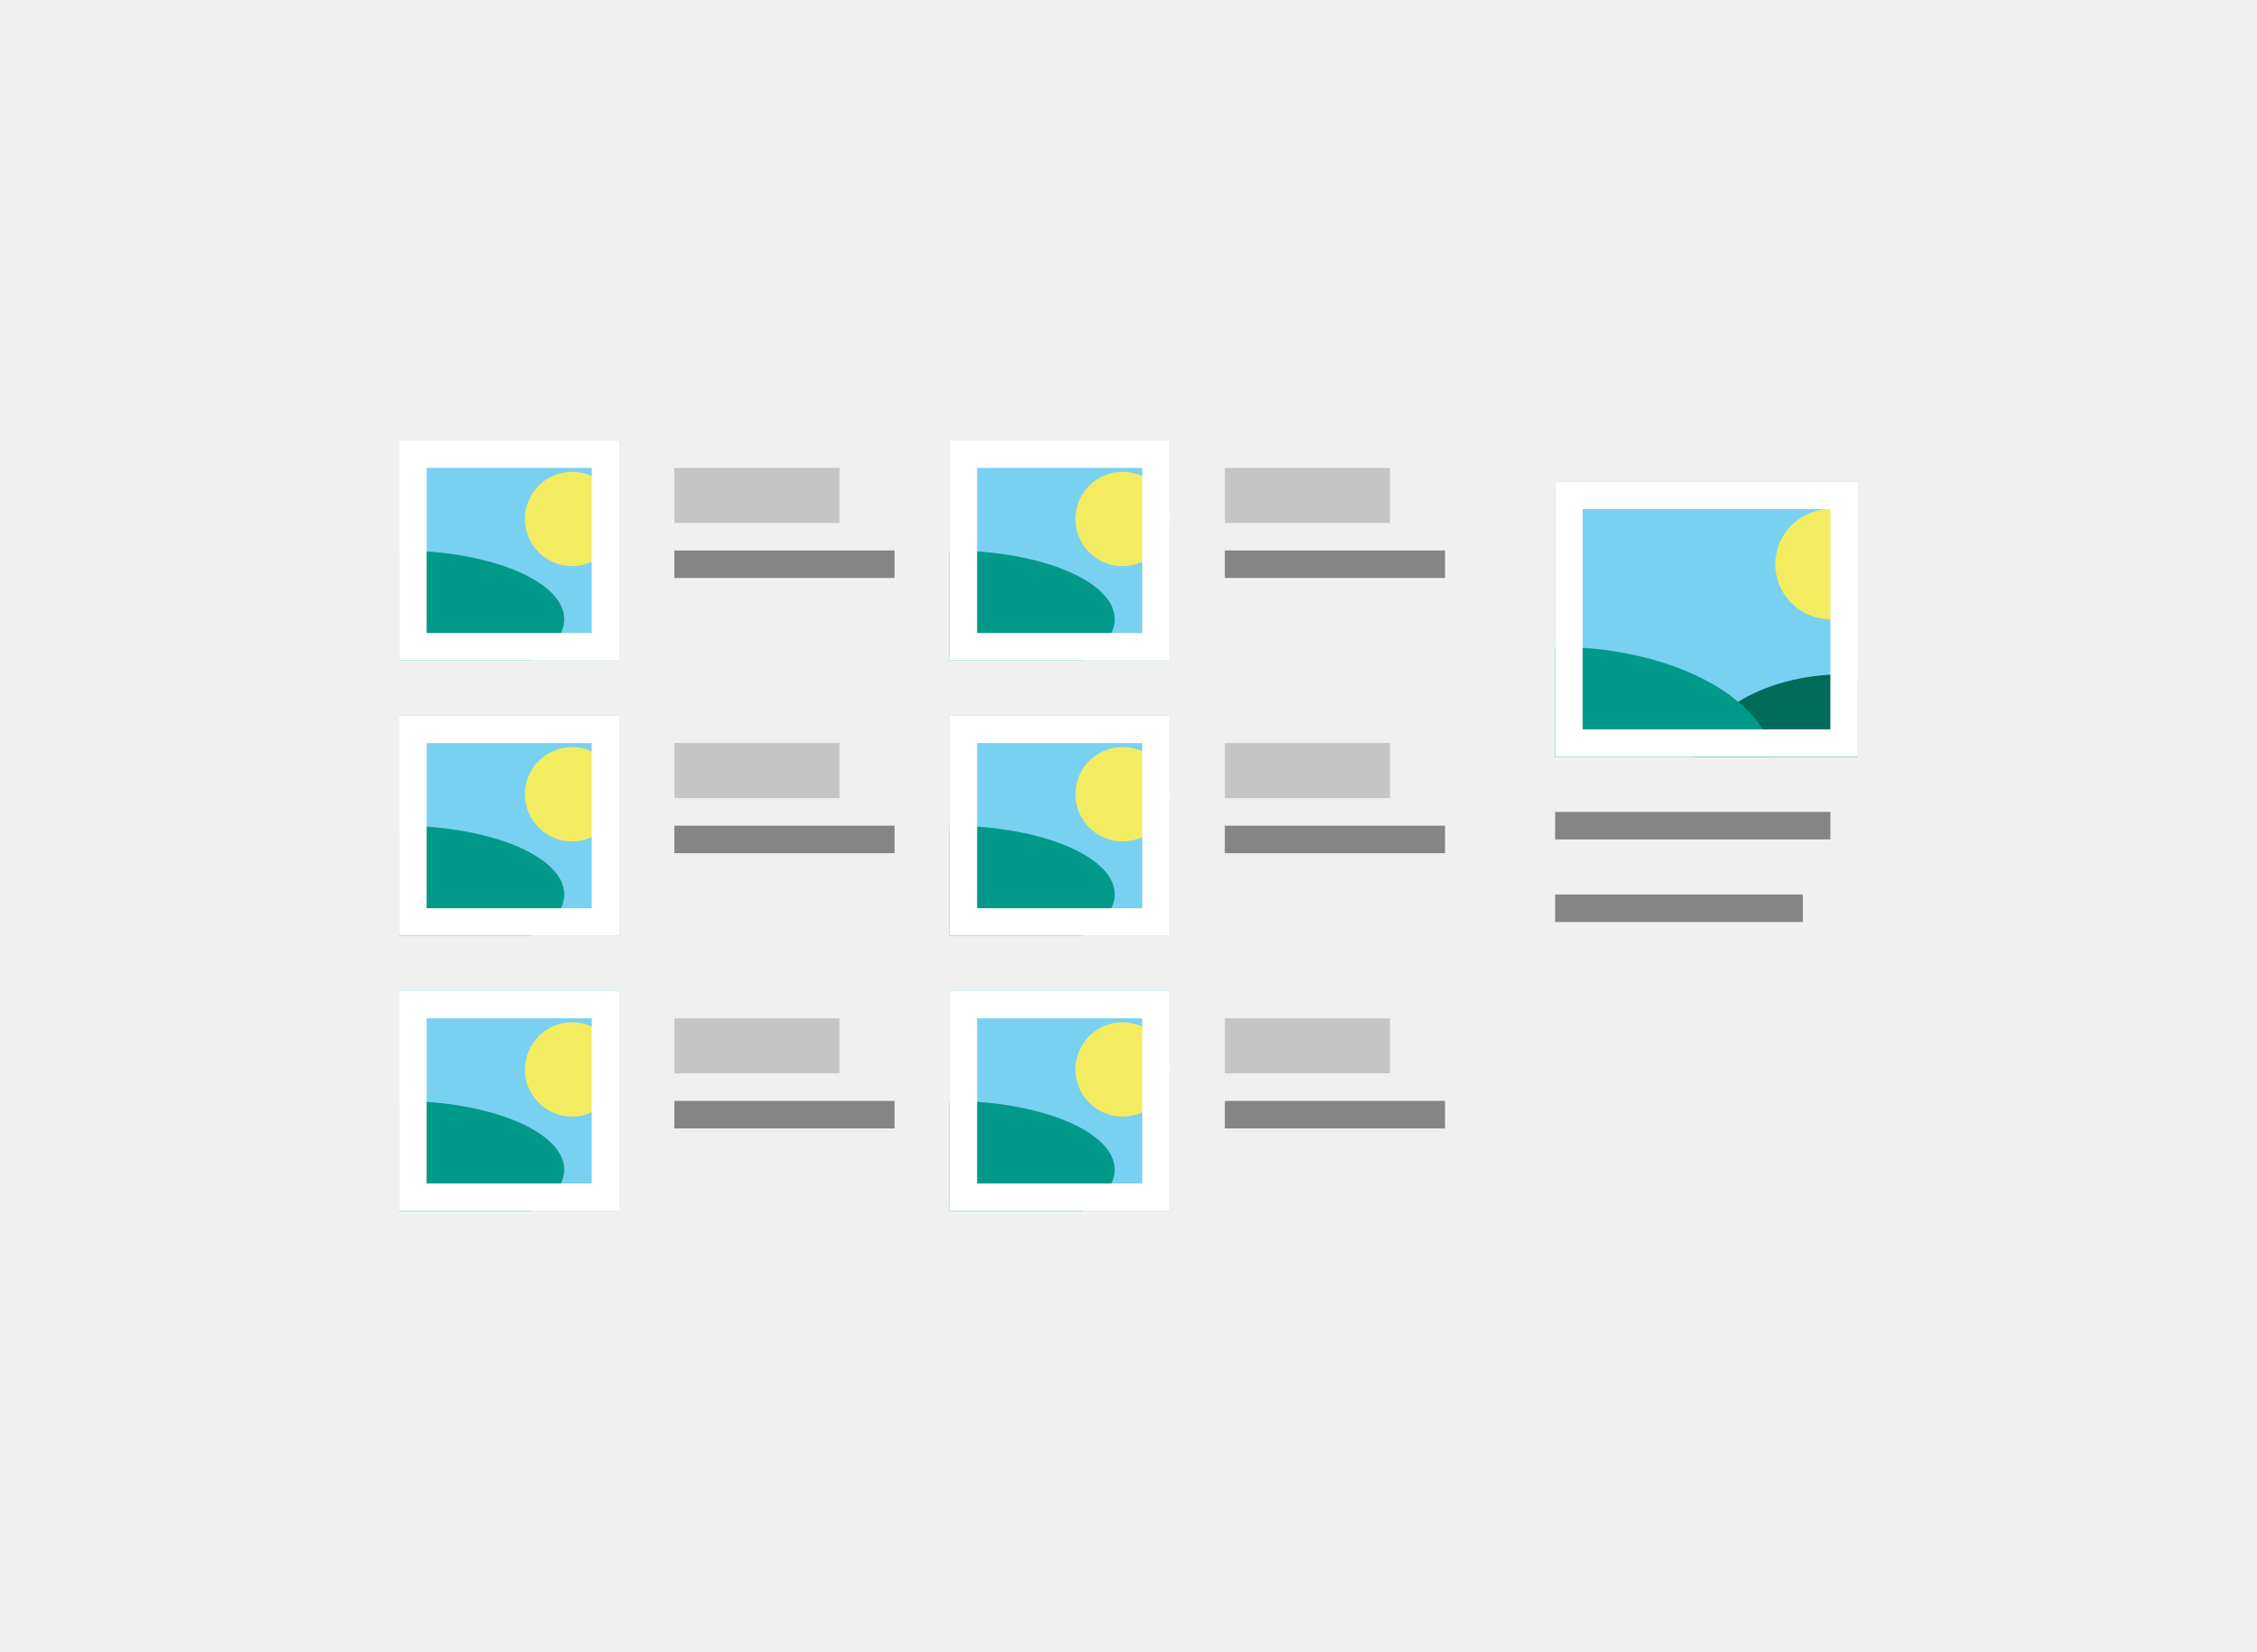
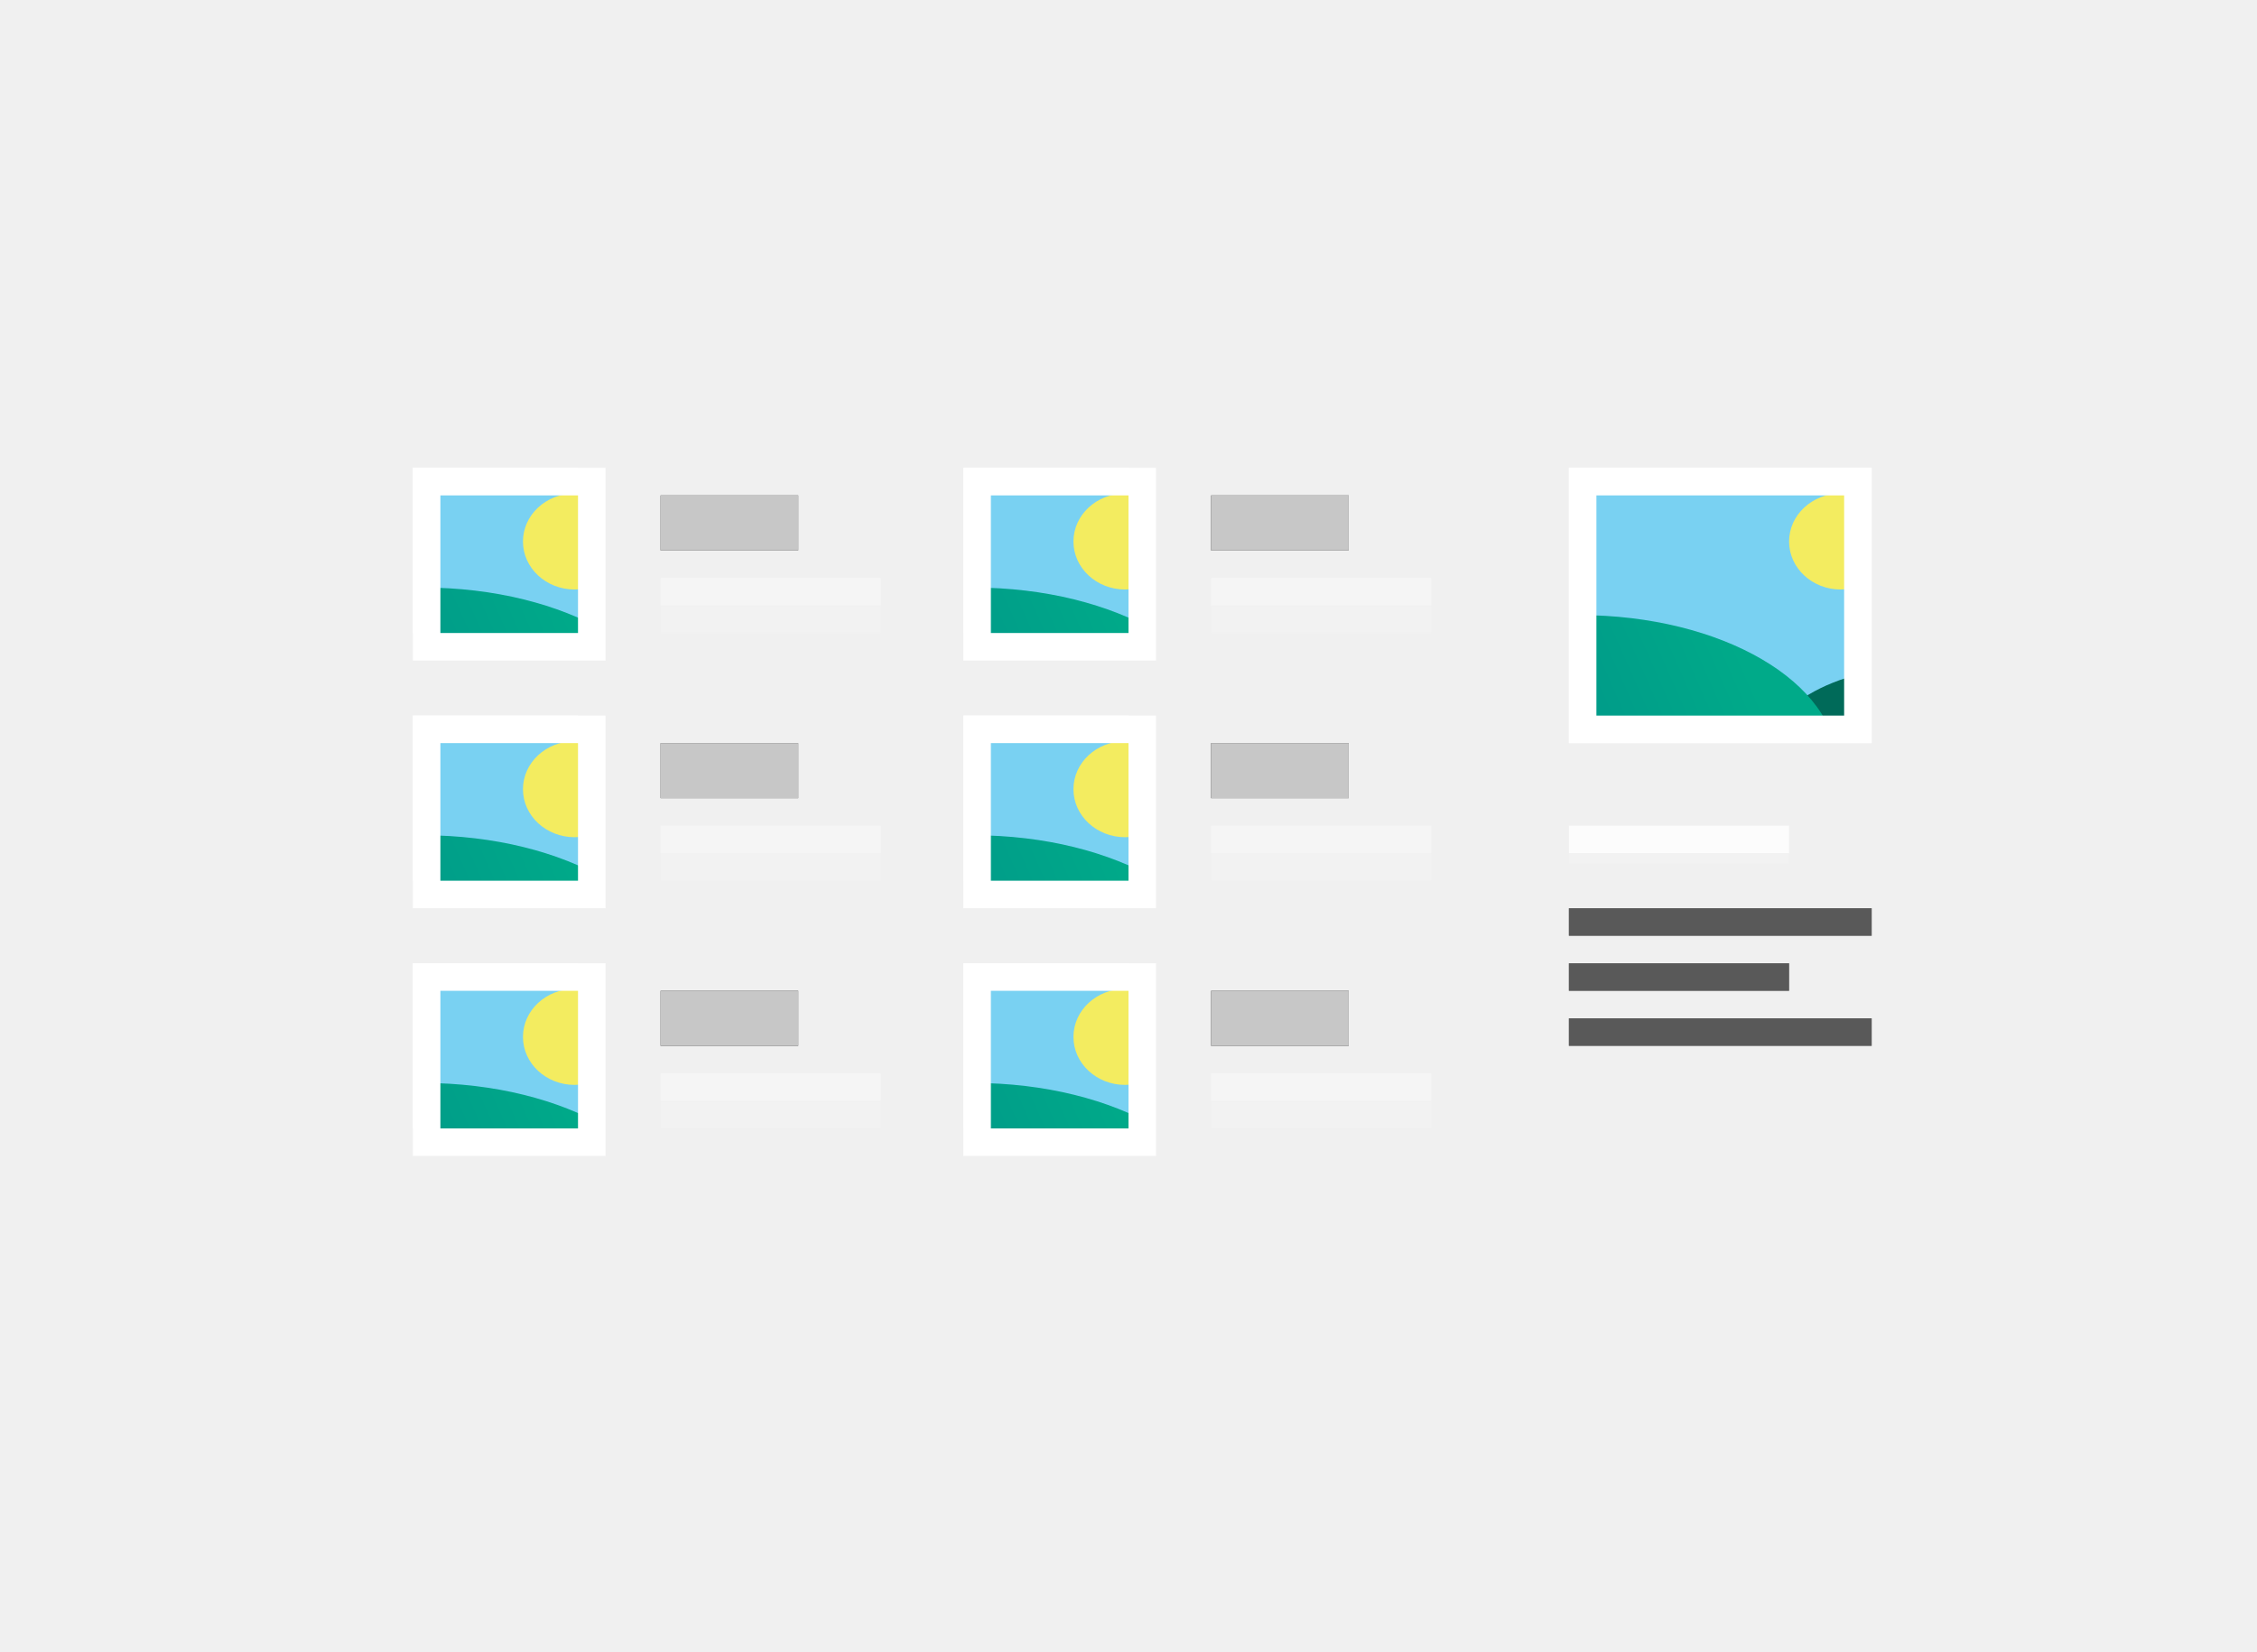
- <svg xmlns="http://www.w3.org/2000/svg" width="82" height="60" viewBox="0 0 82 60" fill="none">
-   <rect x="24.5" y="17" width="6" height="2" fill="#C6C5C5" />
-   <rect x="24.5" y="20" width="8" height="1" fill="#858585" />
-   <g clip-path="url(#clip0_18_2392)">
-     <rect x="14.5" y="16" width="8" height="8" fill="#79D1F2" />
-     <ellipse cx="20.786" cy="18.857" rx="1.714" ry="1.714" fill="#F3EC60" />
-     <ellipse cx="14.5" cy="22.5" rx="6" ry="2.5" fill="#019A8A" />
+ <svg xmlns="http://www.w3.org/2000/svg" xmlns:xlink="http://www.w3.org/1999/xlink" width="82" height="60" viewBox="0 0 82 60">
+   <defs>
+     <rect id="path-1" width="6.535" height="6.535" x="0" y="0" />
+     <rect id="path-2" width="5" height="2" x="0" y="0" />
+     <path id="path-3" d="M5.6 3zm2.4-3v1H0v-1h7z" />
+     <rect id="path-4" width="10.5" height="9.535" x="0" y="0" />
+     <path id="path-5" d="M0 0L11 0 11 1 0 1M0 2L8 2 8 3 0 3M0 4L11 4 11 5 0 5" />
+     <rect id="path-6" width="8" height="1" x="34" y="3" />
+     <linearGradient id="linearGradient-7" x1="72.875%" x2="40.332%" y1="46.704%" y2="35.129%">
+       <stop offset="0%" stop-color="#008374" />
+       <stop offset="100%" stop-color="#006A59" />
+     </linearGradient>
+     <linearGradient id="linearGradient-8" x1="88.517%" x2="50%" y1="40.057%" y2="50%">
+       <stop offset="0%" stop-color="#00AA89" />
+       <stop offset="100%" stop-color="#009989" />
+     </linearGradient>
+     <linearGradient id="linearGradient-9" x1="72.875%" x2="40.332%" y1="46.704%" y2="35.129%">
+       <stop offset="0%" stop-color="#008374" />
+       <stop offset="100%" stop-color="#006A59" />
+     </linearGradient>
+     <linearGradient id="linearGradient-10" x1="88.517%" x2="50%" y1="40.057%" y2="50%">
+       <stop offset="0%" stop-color="#00AA89" />
+       <stop offset="100%" stop-color="#009989" />
+     </linearGradient>
+     <filter id="filter-11" width="107.1%" height="150%" x="-3.6%" y="-12.5%" filterUnits="objectBoundingBox">
+       <feOffset dy="1" in="SourceAlpha" result="shadowOffsetOuter1" />
+       <feComposite in="shadowOffsetOuter1" in2="SourceAlpha" operator="out" result="shadowOffsetOuter1" />
+       <feColorMatrix in="shadowOffsetOuter1" values="0 0 0 0 1   0 0 0 0 1   0 0 0 0 1  0 0 0 0.1 0" />
+     </filter>
+   </defs>
+   <g fill="none" fill-rule="evenodd" class="snippets_thumbs">
+     <g class="s_mega_menu_images_subtitles">
+       <rect width="82" height="60" class="bg" />
+       <g class="group" transform="translate(15 17)">
+         <g class="group">
+           <g class="image_1_border">
+             <rect width="6" height="6" fill="#FFF" class="rectangle" />
+             <g class="oval___oval_mask" transform="translate(.25 .233)">
+               <mask id="mask-8" fill="#fff">
+                 <use xlink:href="#path-1" />
+               </mask>
+               <use fill="#79D1F2" class="mask" xlink:href="#path-1" />
+               <ellipse cx="5.625" cy="2.442" fill="#F3EC60" class="oval" mask="url(#mask-8)" rx="1.875" ry="1.744" />
+               <ellipse cx="12.625" cy="9.465" fill="url(#linearGradient-7)" class="oval" mask="url(#mask-8)" rx="5.875" ry="3.488" />
+               <ellipse cx=".125" cy="9.581" fill="url(#linearGradient-8)" class="oval" mask="url(#mask-8)" rx="9.375" ry="5.465" />
+             </g>
+             <path fill="#FFF" d="M7 0V7H0V0H7ZM6 1H1V6H6V1Z" class="rectangle_2" />
+           </g>
+           <g class="rectangle" transform="translate(9 1)">
+             <use fill="#000" filter="url(#filter-2)" xlink:href="#path-2" />
+             <use fill="#FFF" fill-opacity=".78" xlink:href="#path-2" />
+           </g>
+           <g class="combined_shape" transform="translate(9 4)">
+             <use fill="#000" filter="url(#filter-11)" xlink:href="#path-3" />
+             <use fill="#FFF" fill-opacity=".348" xlink:href="#path-3" />
+           </g>
+         </g>
+         <g class="group" transform="translate(20)">
+           <g class="image_1_border">
+             <rect width="6" height="6" fill="#FFF" class="rectangle" />
+             <g class="oval___oval_mask" transform="translate(.25 .233)">
+               <mask id="mask-8" fill="#fff">
+                 <use xlink:href="#path-1" />
+               </mask>
+               <use fill="#79D1F2" class="mask" xlink:href="#path-1" />
+               <ellipse cx="5.625" cy="2.442" fill="#F3EC60" class="oval" mask="url(#mask-8)" rx="1.875" ry="1.744" />
+               <ellipse cx="12.625" cy="9.465" fill="url(#linearGradient-7)" class="oval" mask="url(#mask-8)" rx="5.875" ry="3.488" />
+               <ellipse cx=".125" cy="9.581" fill="url(#linearGradient-8)" class="oval" mask="url(#mask-8)" rx="9.375" ry="5.465" />
+             </g>
+             <path fill="#FFF" d="M7 0V7H0V0H7ZM6 1H1V6H6V1Z" class="rectangle_2" />
+           </g>
+           <g class="rectangle" transform="translate(9 1)">
+             <use fill="#000" filter="url(#filter-2)" xlink:href="#path-2" />
+             <use fill="#FFF" fill-opacity=".78" xlink:href="#path-2" />
+           </g>
+           <g class="combined_shape" transform="translate(9 4)">
+             <use fill="#000" filter="url(#filter-11)" xlink:href="#path-3" />
+             <use fill="#FFF" fill-opacity=".348" xlink:href="#path-3" />
+           </g>
+         </g>
+         <g class="group" transform="translate(0 9)">
+           <g class="image_1_border">
+             <rect width="6" height="6" fill="#FFF" class="rectangle" />
+             <g class="oval___oval_mask" transform="translate(.25 .233)">
+               <mask id="mask-8" fill="#fff">
+                 <use xlink:href="#path-1" />
+               </mask>
+               <use fill="#79D1F2" class="mask" xlink:href="#path-1" />
+               <ellipse cx="5.625" cy="2.442" fill="#F3EC60" class="oval" mask="url(#mask-8)" rx="1.875" ry="1.744" />
+               <ellipse cx="12.625" cy="9.465" fill="url(#linearGradient-7)" class="oval" mask="url(#mask-8)" rx="5.875" ry="3.488" />
+               <ellipse cx=".125" cy="9.581" fill="url(#linearGradient-8)" class="oval" mask="url(#mask-8)" rx="9.375" ry="5.465" />
+             </g>
+             <path fill="#FFF" d="M7 0V7H0V0H7ZM6 1H1V6H6V1Z" class="rectangle_2" />
+           </g>
+           <g class="rectangle" transform="translate(9 1)">
+             <use fill="#000" filter="url(#filter-2)" xlink:href="#path-2" />
+             <use fill="#FFF" fill-opacity=".78" xlink:href="#path-2" />
+           </g>
+           <g class="combined_shape" transform="translate(9 4)">
+             <use fill="#000" filter="url(#filter-11)" xlink:href="#path-3" />
+             <use fill="#FFF" fill-opacity=".348" xlink:href="#path-3" />
+           </g>
+         </g>
+         <g class="group" transform="translate(20 9)">
+           <g class="image_1_border">
+             <rect width="6" height="6" fill="#FFF" class="rectangle" />
+             <g class="oval___oval_mask" transform="translate(.25 .233)">
+               <mask id="mask-8" fill="#fff">
+                 <use xlink:href="#path-1" />
+               </mask>
+               <use fill="#79D1F2" class="mask" xlink:href="#path-1" />
+               <ellipse cx="5.625" cy="2.442" fill="#F3EC60" class="oval" mask="url(#mask-8)" rx="1.875" ry="1.744" />
+               <ellipse cx="12.625" cy="9.465" fill="url(#linearGradient-7)" class="oval" mask="url(#mask-8)" rx="5.875" ry="3.488" />
+               <ellipse cx=".125" cy="9.581" fill="url(#linearGradient-8)" class="oval" mask="url(#mask-8)" rx="9.375" ry="5.465" />
+             </g>
+             <path fill="#FFF" d="M7 0V7H0V0H7ZM6 1H1V6H6V1Z" class="rectangle_2" />
+           </g>
+           <g class="rectangle" transform="translate(9 1)">
+             <use fill="#000" filter="url(#filter-2)" xlink:href="#path-2" />
+             <use fill="#FFF" fill-opacity=".78" xlink:href="#path-2" />
+           </g>
+           <g class="combined_shape" transform="translate(9 4)">
+             <use fill="#000" filter="url(#filter-11)" xlink:href="#path-3" />
+             <use fill="#FFF" fill-opacity=".348" xlink:href="#path-3" />
+           </g>
+         </g>
+         <g class="group" transform="translate(0 18)">
+           <g class="image_1_border">
+             <rect width="6" height="6" fill="#FFF" class="rectangle" />
+             <g class="oval___oval_mask" transform="translate(.25 .233)">
+               <mask id="mask-8" fill="#fff">
+                 <use xlink:href="#path-1" />
+               </mask>
+               <use fill="#79D1F2" class="mask" xlink:href="#path-1" />
+               <ellipse cx="5.625" cy="2.442" fill="#F3EC60" class="oval" mask="url(#mask-8)" rx="1.875" ry="1.744" />
+               <ellipse cx="12.625" cy="9.465" fill="url(#linearGradient-7)" class="oval" mask="url(#mask-8)" rx="5.875" ry="3.488" />
+               <ellipse cx=".125" cy="9.581" fill="url(#linearGradient-8)" class="oval" mask="url(#mask-8)" rx="9.375" ry="5.465" />
+             </g>
+             <path fill="#FFF" d="M7 0V7H0V0H7ZM6 1H1V6H6V1Z" class="rectangle_2" />
+           </g>
+           <g class="rectangle" transform="translate(9 1)">
+             <use fill="#000" filter="url(#filter-2)" xlink:href="#path-2" />
+             <use fill="#FFF" fill-opacity=".78" xlink:href="#path-2" />
+           </g>
+           <g class="combined_shape" transform="translate(9 4)">
+             <use fill="#000" filter="url(#filter-11)" xlink:href="#path-3" />
+             <use fill="#FFF" fill-opacity=".348" xlink:href="#path-3" />
+           </g>
+         </g>
+         <g class="group" transform="translate(20 18)">
+           <g class="image_1_border">
+             <rect width="6" height="6" fill="#FFF" class="rectangle" />
+             <g class="oval___oval_mask" transform="translate(.25 .233)">
+               <mask id="mask-8" fill="#fff">
+                 <use xlink:href="#path-1" />
+               </mask>
+               <use fill="#79D1F2" class="mask" xlink:href="#path-1" />
+               <ellipse cx="5.625" cy="2.442" fill="#F3EC60" class="oval" mask="url(#mask-8)" rx="1.875" ry="1.744" />
+               <ellipse cx="12.625" cy="9.465" fill="url(#linearGradient-7)" class="oval" mask="url(#mask-8)" rx="5.875" ry="3.488" />
+               <ellipse cx=".125" cy="9.581" fill="url(#linearGradient-8)" class="oval" mask="url(#mask-8)" rx="9.375" ry="5.465" />
+             </g>
+             <path fill="#FFF" d="M7 0V7H0V0H7ZM6 1H1V6H6V1Z" class="rectangle_2" />
+           </g>
+           <g class="rectangle" transform="translate(9 1)">
+             <use fill="#000" filter="url(#filter-2)" xlink:href="#path-2" />
+             <use fill="#FFF" fill-opacity=".78" xlink:href="#path-2" />
+           </g>
+           <g class="combined_shape" transform="translate(9 4)">
+             <use fill="#000" filter="url(#filter-11)" xlink:href="#path-3" />
+             <use fill="#FFF" fill-opacity=".348" xlink:href="#path-3" />
+           </g>
+         </g>
+         <g class="image_2_border" transform="translate(42)">
+           <rect width="11" height="10" fill="#FFF" class="rectangle" />
+           <g class="oval___oval_mask" transform="translate(.25 .233)">
+             <mask id="mask-9" fill="#fff">
+               <use xlink:href="#path-4" />
+             </mask>
+             <use fill="#79D1F2" class="mask" xlink:href="#path-4" />
+             <ellipse cx="9.625" cy="2.442" fill="#F3EC60" class="oval" mask="url(#mask-9)" rx="1.875" ry="1.744" />
+             <ellipse cx="12.625" cy="10.465" fill="url(#linearGradient-9)" class="oval" mask="url(#mask-9)" rx="5.875" ry="3.488" />
+             <ellipse cx=".125" cy="10.581" fill="url(#linearGradient-10)" class="oval" mask="url(#mask-9)" rx="9.375" ry="5.465" />
+           </g>
+           <path fill="#FFF" d="M11 0v10H0V0h11zm-11 1H1v8h9V1z" class="rectangle_2" />
+         </g>
+         <g class="combined_shape" transform="translate(42 16)">
+           <use fill="#000" filter="url(#filter-12)" xlink:href="#path-5" />
+           <use fill="#FFF" fill-opacity=".348" xlink:href="#path-5" />
+         </g>
+         <g class="rectangle_copy" transform="translate(8 10)">
+           <use fill="#000" filter="url(#filter-11)" xlink:href="#path-6" />
+           <use fill="#FFF" fill-opacity=".78" xlink:href="#path-6" />
+         </g>
+       </g>
+     </g>
  </g>
-   <rect x="15" y="16.5" width="7" height="7" stroke="white" />
-   <rect x="44.5" y="17" width="6" height="2" fill="#C6C5C5" />
-   <rect x="44.5" y="20" width="8" height="1" fill="#858585" />
-   <g clip-path="url(#clip1_18_2392)">
-     <rect x="34.5" y="16" width="8" height="8" fill="#79D1F2" />
-     <ellipse cx="40.786" cy="18.857" rx="1.714" ry="1.714" fill="#F3EC60" />
-     <ellipse cx="34.5" cy="22.5" rx="6" ry="2.5" fill="#019A8A" />
-   </g>
-   <rect x="35" y="16.5" width="7" height="7" stroke="white" />
-   <rect x="24.5" y="27" width="6" height="2" fill="#C6C5C5" />
-   <rect x="24.5" y="30" width="8" height="1" fill="#858585" />
-   <g clip-path="url(#clip2_18_2392)">
-     <rect x="14.5" y="26" width="8" height="8" fill="#79D1F2" />
-     <ellipse cx="20.786" cy="28.857" rx="1.714" ry="1.714" fill="#F3EC60" />
-     <ellipse cx="14.5" cy="32.5" rx="6" ry="2.5" fill="#019A8A" />
-   </g>
-   <rect x="15" y="26.5" width="7" height="7" stroke="white" />
-   <rect x="44.5" y="27" width="6" height="2" fill="#C6C5C5" />
-   <rect x="44.5" y="30" width="8" height="1" fill="#858585" />
-   <g clip-path="url(#clip3_18_2392)">
-     <rect x="34.5" y="26" width="8" height="8" fill="#79D1F2" />
-     <ellipse cx="40.786" cy="28.857" rx="1.714" ry="1.714" fill="#F3EC60" />
-     <ellipse cx="34.5" cy="32.5" rx="6" ry="2.5" fill="#019A8A" />
-   </g>
-   <rect x="35" y="26.5" width="7" height="7" stroke="white" />
-   <rect x="24.5" y="37" width="6" height="2" fill="#C6C5C5" />
-   <rect x="24.5" y="40" width="8" height="1" fill="#858585" />
-   <g clip-path="url(#clip4_18_2392)">
-     <rect x="14.5" y="36" width="8" height="8" fill="#79D1F2" />
-     <ellipse cx="20.786" cy="38.857" rx="1.714" ry="1.714" fill="#F3EC60" />
-     <ellipse cx="14.5" cy="42.5" rx="6" ry="2.5" fill="#019A8A" />
-   </g>
-   <rect x="15" y="36.5" width="7" height="7" stroke="white" />
-   <rect x="44.5" y="37" width="6" height="2" fill="#C6C5C5" />
-   <rect x="44.5" y="40" width="8" height="1" fill="#858585" />
-   <g clip-path="url(#clip5_18_2392)">
-     <rect x="34.5" y="36" width="8" height="8" fill="#79D1F2" />
-     <ellipse cx="40.786" cy="38.857" rx="1.714" ry="1.714" fill="#F3EC60" />
-     <ellipse cx="34.5" cy="42.5" rx="6" ry="2.5" fill="#019A8A" />
-   </g>
-   <rect x="35" y="36.5" width="7" height="7" stroke="white" />
-   <g clip-path="url(#clip6_18_2392)">
-     <rect x="56.5" y="17.5" width="11" height="10" fill="#79D1F2" />
-     <ellipse cx="67" cy="28" rx="5.5" ry="3.5" fill="#016B5A" />
-     <ellipse cx="56.5" cy="28" rx="8" ry="4.5" fill="#019A8A" />
-     <circle cx="66.5" cy="20.5" r="2" fill="#F3EC60" />
-   </g>
-   <rect x="57" y="18" width="10" height="9" stroke="white" />
-   <g clip-path="url(#clip7_18_2392)">
-     <path d="M66.5 29.5H56.5V30.5H66.5V29.5Z" fill="#858585" />
-     <path d="M65.5 32.5H56.5V33.5H65.5V32.5Z" fill="#858585" />
-   </g>
-   <defs>
-     <clipPath id="clip0_18_2392">
-       <rect x="14.5" y="16" width="8" height="8" fill="white" />
-     </clipPath>
-     <clipPath id="clip1_18_2392">
-       <rect x="34.5" y="16" width="8" height="8" fill="white" />
-     </clipPath>
-     <clipPath id="clip2_18_2392">
-       <rect x="14.5" y="26" width="8" height="8" fill="white" />
-     </clipPath>
-     <clipPath id="clip3_18_2392">
-       <rect x="34.5" y="26" width="8" height="8" fill="white" />
-     </clipPath>
-     <clipPath id="clip4_18_2392">
-       <rect x="14.5" y="36" width="8" height="8" fill="white" />
-     </clipPath>
-     <clipPath id="clip5_18_2392">
-       <rect x="34.5" y="36" width="8" height="8" fill="white" />
-     </clipPath>
-     <clipPath id="clip6_18_2392">
-       <rect x="56.5" y="17.5" width="11" height="10" fill="white" />
-     </clipPath>
-     <clipPath id="clip7_18_2392">
-       <rect width="11" height="4" fill="white" transform="translate(56.5 29.5)" />
-     </clipPath>
-   </defs>
</svg>
